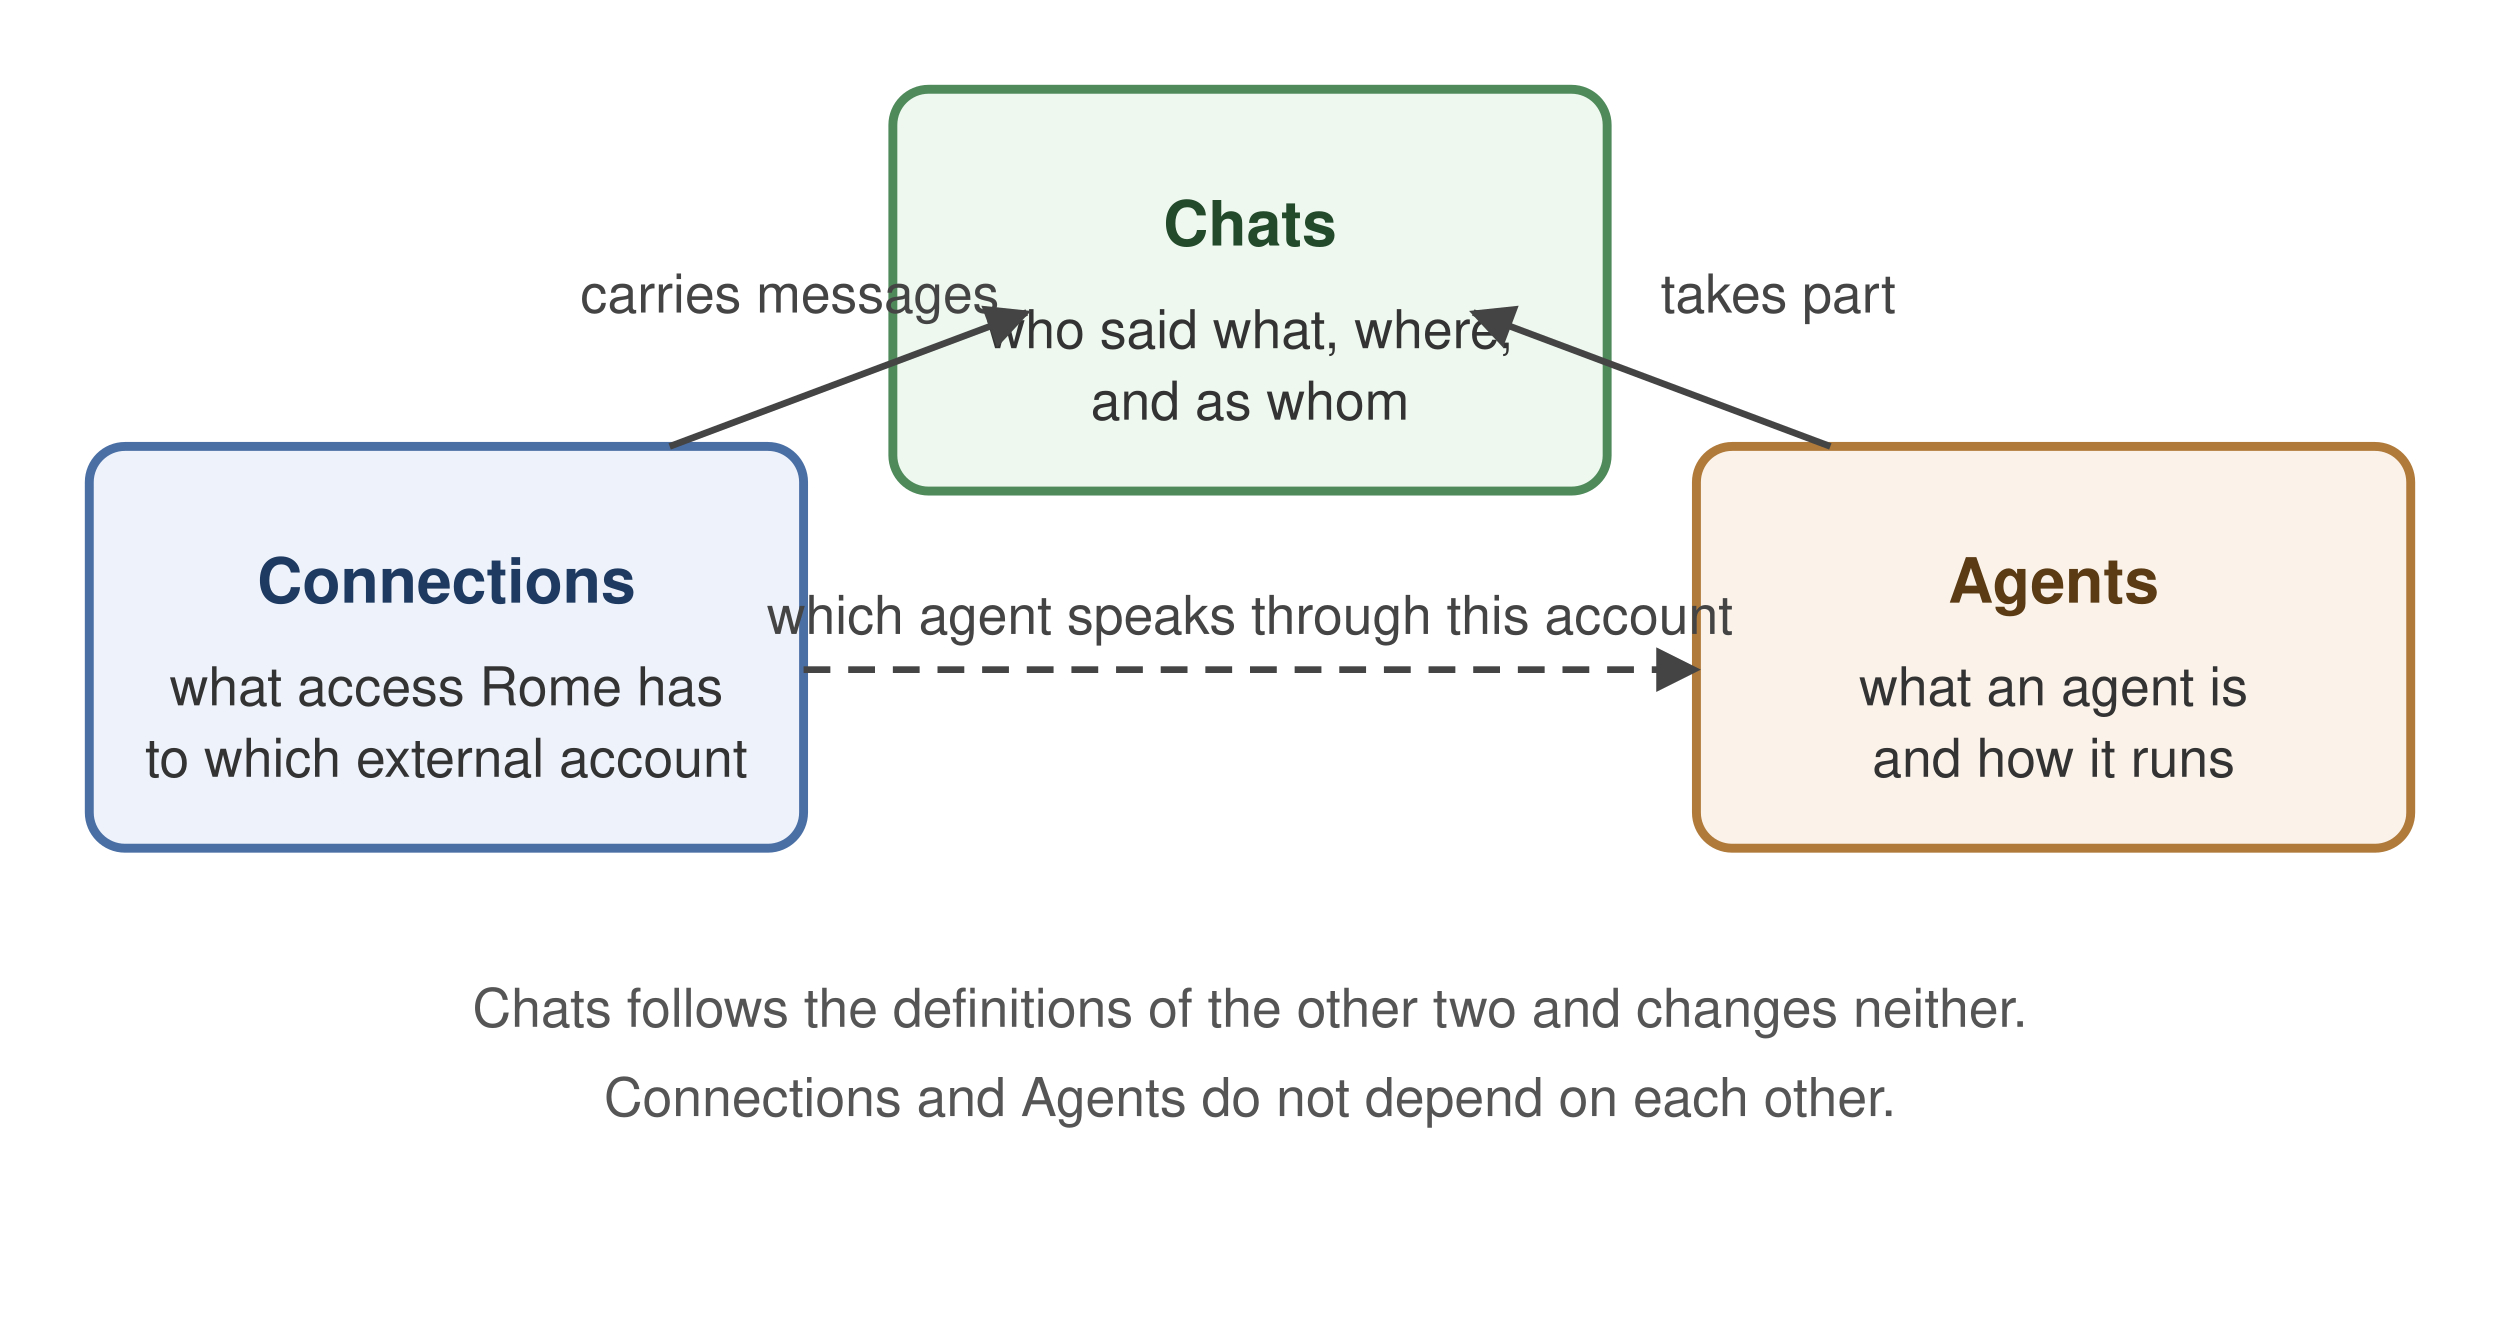
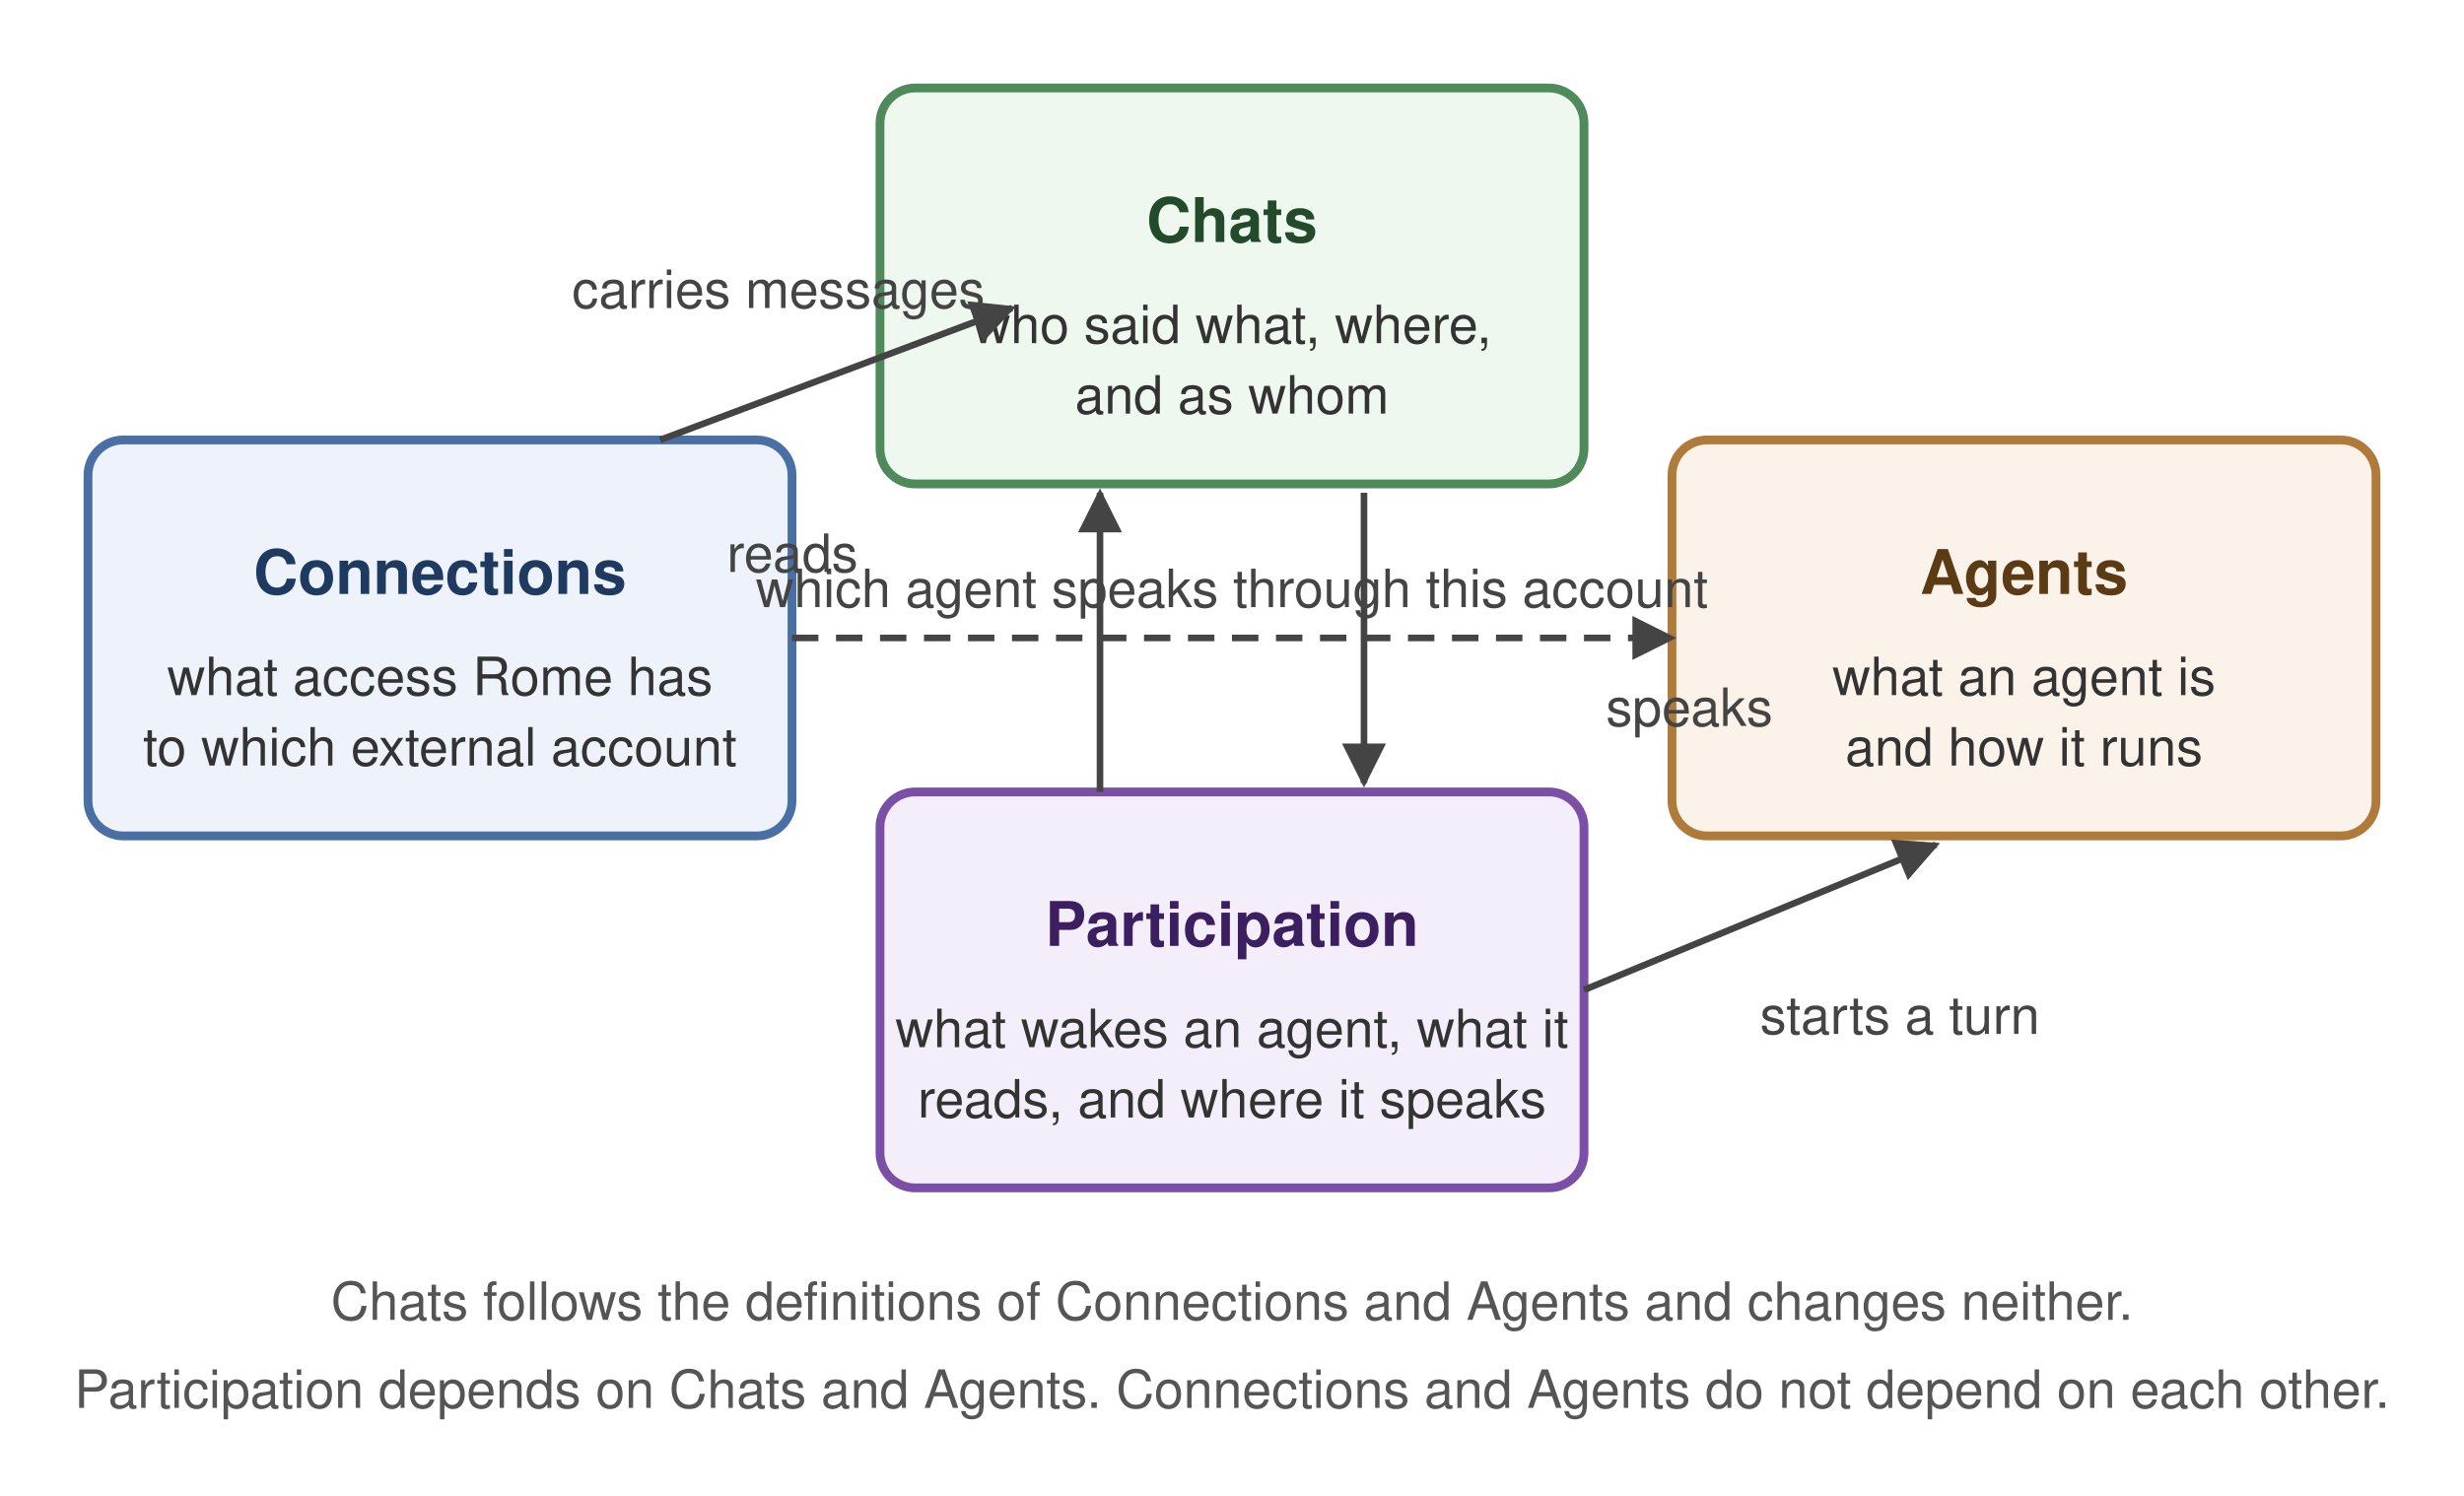
- <svg xmlns="http://www.w3.org/2000/svg" width="560" height="300" viewBox="0 0 560 300" font-family="Helvetica, Arial, sans-serif" font-size="14">
+ <svg xmlns="http://www.w3.org/2000/svg" width="560" height="340" viewBox="0 0 560 340" font-family="Helvetica, Arial, sans-serif" font-size="14">
  <defs>
    <marker id="arrow" markerWidth="10" markerHeight="10" refX="9" refY="5" orient="auto" markerUnits="userSpaceOnUse">
      <path d="M0,0 L10,5 L0,10 z" fill="#444" />
    </marker>
  </defs>
  <rect x="20" y="100" width="160" height="90" rx="8" fill="#eef3fb" stroke="#4a6fa5" stroke-width="2" />
  <text x="100" y="135" text-anchor="middle" font-weight="bold" fill="#1f3a60">Connections</text>
  <text x="100" y="158" text-anchor="middle" font-size="12" fill="#333">what access Rome has</text>
  <text x="100" y="174" text-anchor="middle" font-size="12" fill="#333">to which external account</text>
  <rect x="200" y="20" width="160" height="90" rx="8" fill="#eef8ef" stroke="#4f8a5b" stroke-width="2" />
  <text x="280" y="55" text-anchor="middle" font-weight="bold" fill="#234a2b">Chats</text>
  <text x="280" y="78" text-anchor="middle" font-size="12" fill="#333">who said what, where,</text>
  <text x="280" y="94" text-anchor="middle" font-size="12" fill="#333">and as whom</text>
+   <rect x="200" y="180" width="160" height="90" rx="8" fill="#f4eefb" stroke="#7a4fa5" stroke-width="2" />
+   <text x="280" y="215" text-anchor="middle" font-weight="bold" fill="#3c1f60">Participation</text>
+   <text x="280" y="238" text-anchor="middle" font-size="12" fill="#333">what wakes an agent, what it</text>
+   <text x="280" y="254" text-anchor="middle" font-size="12" fill="#333">reads, and where it speaks</text>
  <rect x="380" y="100" width="160" height="90" rx="8" fill="#fbf3ea" stroke="#b07a3a" stroke-width="2" />
  <text x="460" y="135" text-anchor="middle" font-weight="bold" fill="#5a3b14">Agents</text>
  <text x="460" y="158" text-anchor="middle" font-size="12" fill="#333">what an agent is</text>
  <text x="460" y="174" text-anchor="middle" font-size="12" fill="#333">and how it runs</text>
  <line x1="150" y1="100" x2="230" y2="70" stroke="#444" stroke-width="1.5" marker-end="url(#arrow)" />
  <text x="130" y="70" font-size="12" fill="#444">carries messages</text>
-   <line x1="410" y1="100" x2="330" y2="70" stroke="#444" stroke-width="1.5" marker-end="url(#arrow)" />
-   <text x="372" y="70" font-size="12" fill="#444">takes part</text>
-   <line x1="180" y1="150" x2="380" y2="150" stroke="#444" stroke-width="1.5" stroke-dasharray="6 4" marker-end="url(#arrow)" />
-   <text x="280" y="142" text-anchor="middle" font-size="12" fill="#444">which agent speaks through this account</text>
-   <text x="280" y="230" text-anchor="middle" font-size="12" fill="#555">Chats follows the definitions of the other two and changes neither.</text>
-   <text x="280" y="250" text-anchor="middle" font-size="12" fill="#555">Connections and Agents do not depend on each other.</text>
+   <line x1="250" y1="180" x2="250" y2="112" stroke="#444" stroke-width="1.5" marker-end="url(#arrow)" />
+   <line x1="310" y1="112" x2="310" y2="178" stroke="#444" stroke-width="1.5" marker-end="url(#arrow)" />
+   <text x="195" y="130" font-size="12" fill="#444" text-anchor="end">reads</text>
+   <text x="365" y="165" font-size="12" fill="#444">speaks</text>
+   <line x1="360" y1="225" x2="440" y2="192" stroke="#444" stroke-width="1.5" marker-end="url(#arrow)" />
+   <text x="400" y="235" font-size="12" fill="#444">starts a turn</text>
+   <line x1="180" y1="145" x2="380" y2="145" stroke="#444" stroke-width="1.5" stroke-dasharray="6 4" marker-end="url(#arrow)" />
+   <text x="280" y="138" text-anchor="middle" font-size="12" fill="#444">which agent speaks through this account</text>
+   <text x="280" y="300" text-anchor="middle" font-size="12" fill="#555">Chats follows the definitions of Connections and Agents and changes neither.</text>
+   <text x="280" y="320" text-anchor="middle" font-size="12" fill="#555">Participation depends on Chats and Agents. Connections and Agents do not depend on each other.</text>
</svg>
